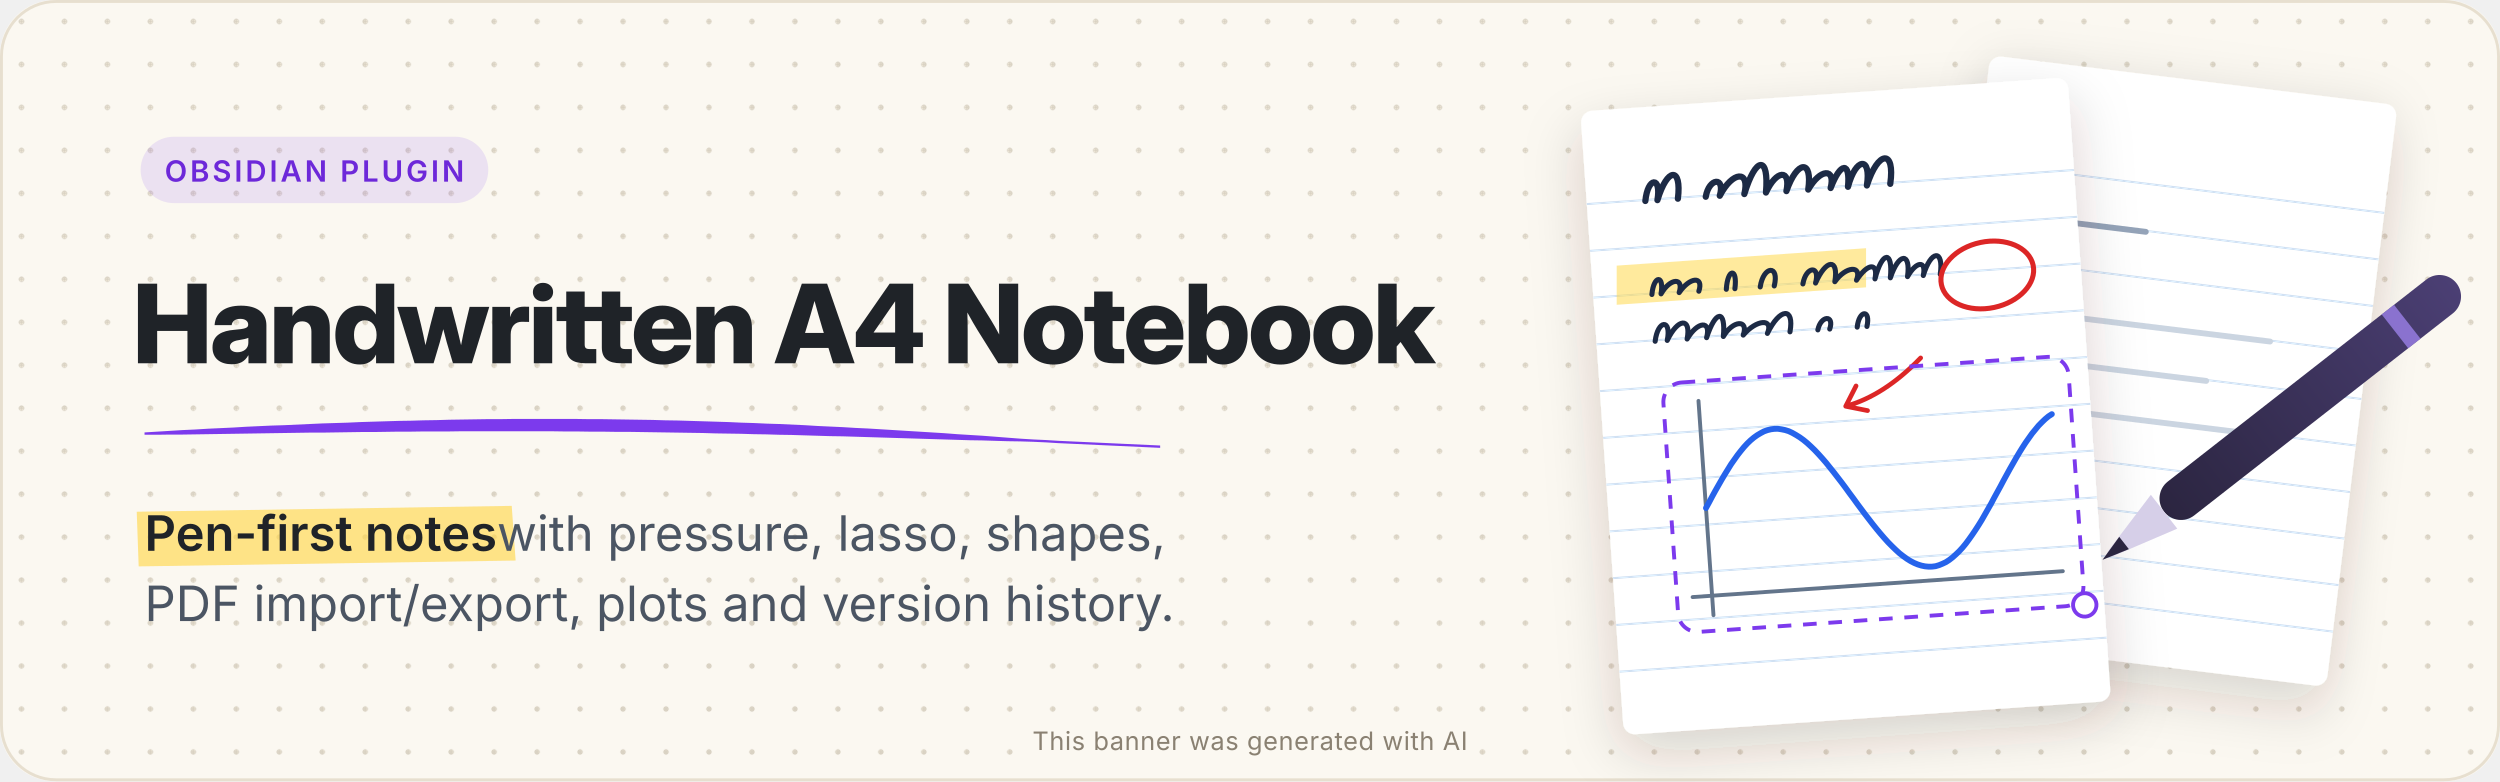
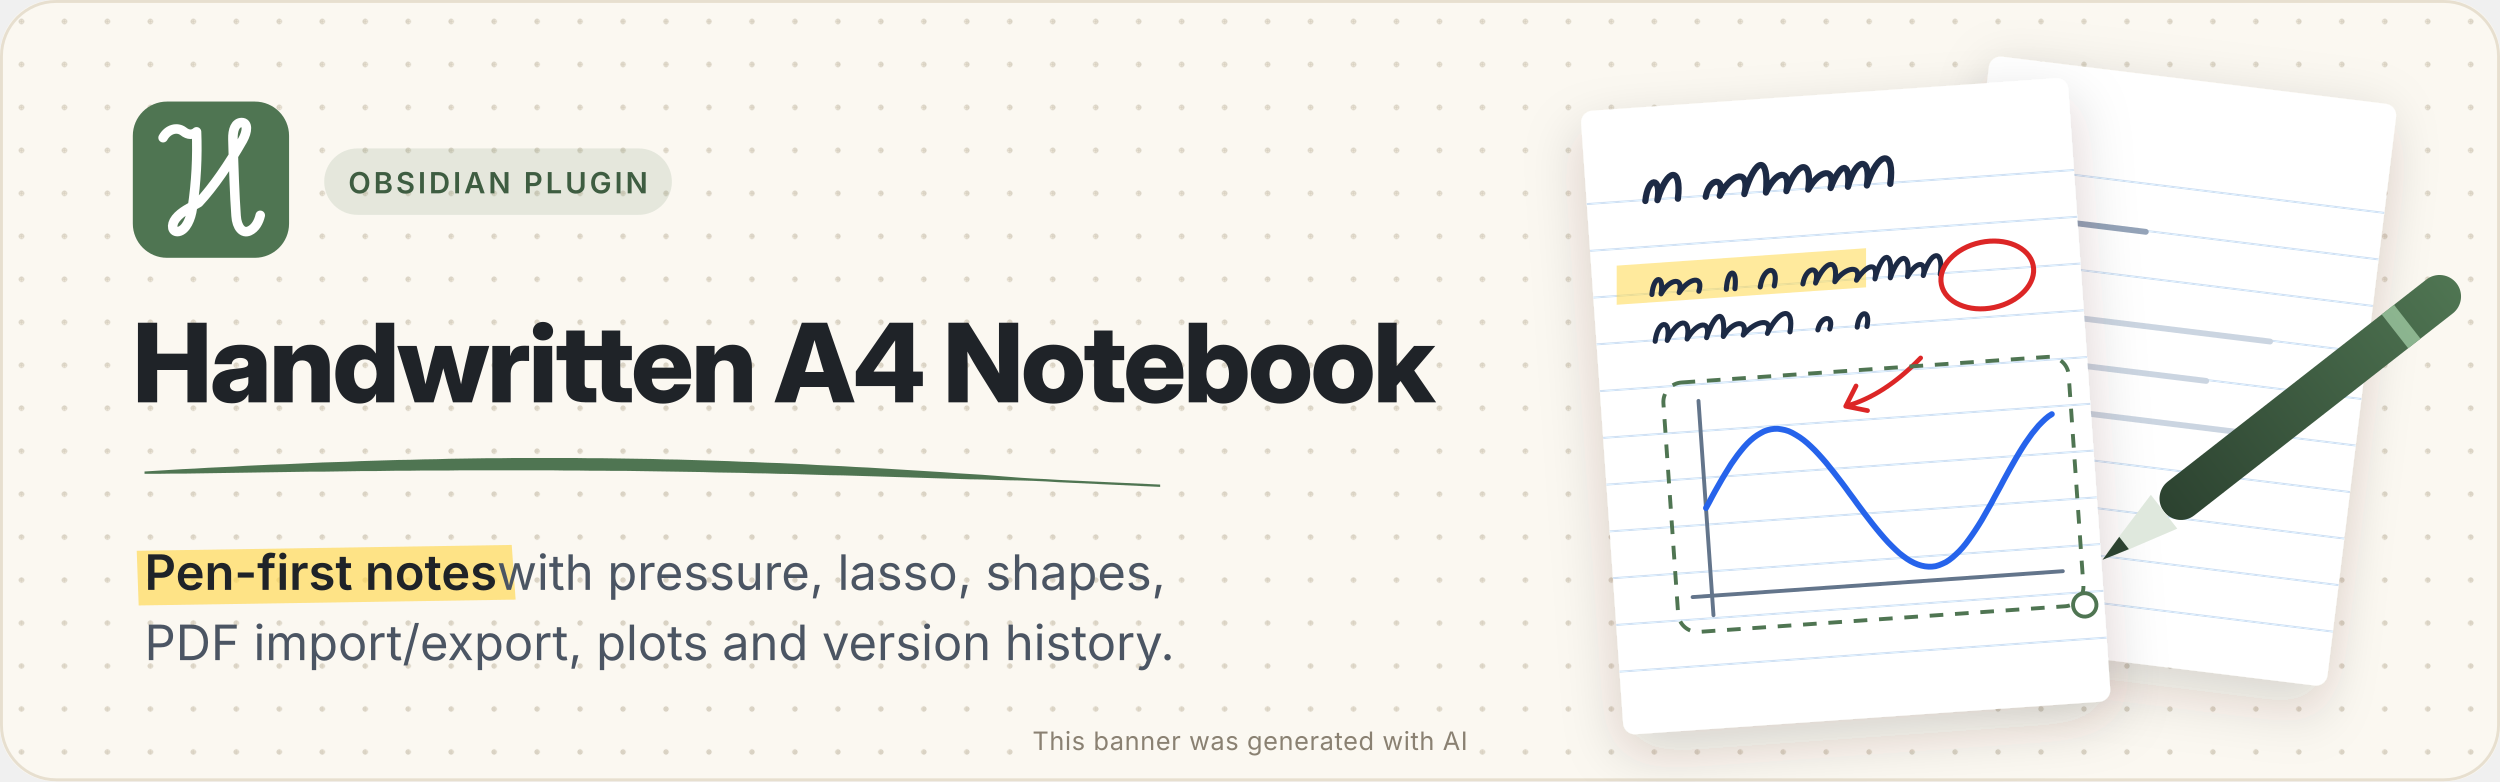
<svg xmlns="http://www.w3.org/2000/svg" width="1280" height="400" viewBox="0 0 1280 400">
  <defs>
    <pattern id="dots" width="22" height="22" patternUnits="userSpaceOnUse">
      <circle cx="11" cy="11" r="1.4" fill="#d9d2c3" />
    </pattern>
    <pattern id="lines" width="300" height="24" patternUnits="userSpaceOnUse">
      <rect y="23" width="300" height="1" fill="#cfe0f2" />
    </pattern>
    <filter id="sh" x="-20%" y="-20%" width="140%" height="140%">
      <feDropShadow dx="0" dy="10" stdDeviation="14" flood-color="#3b2f1e" flood-opacity="0.18" />
    </filter>
    <linearGradient id="pen" x1="0" y1="0" x2="1" y2="0">
-       <stop offset="0" stop-color="#2b2540" />
-       <stop offset="1" stop-color="#4b3f74" />
+       <stop offset="0" stop-color="#2c4230" />
+       <stop offset="1" stop-color="#4f7552" />
    </linearGradient>
    <clipPath id="card">
      <rect x="0" y="0" width="1280" height="400" rx="28" />
    </clipPath>
  </defs>
  <g clip-path="url(#card)">
    <rect width="1280" height="400" fill="#fbf8f1" />
    <rect width="1280" height="400" fill="url(#dots)" />
  </g>
  <rect x="0.75" y="0.75" width="1278.5" height="398.5" rx="28" fill="none" stroke="#e7dfcf" stroke-width="1.5" />
-   <rect x="72" y="70" width="178" height="34" rx="17" fill="#7c3aed" fill-opacity="0.12" />
-   <text x="161" y="93" text-anchor="middle" font-family="Inter, 'Segoe UI', Helvetica, Arial, sans-serif" font-size="15" font-weight="600" fill="#6d28d9" letter-spacing="1.5">OBSIDIAN PLUGIN</text>
-   <text x="68" y="186" font-family="'Inter Display', Inter, 'Segoe UI', Helvetica, Arial, sans-serif" font-size="56" font-weight="800" fill="#1f2328" letter-spacing="-1.2">Handwritten A4 Notebook</text>
-   <path d="M74.0 222.6 L80.5 222.6 L87.0 222.5 L93.5 222.5 L100.0 222.4 L106.5 222.3 L113.0 222.2 L119.6 222.1 L126.1 222.0 L132.6 221.9 L139.1 221.8 L145.6 221.7 L152.1 221.6 L158.6 221.5 L165.1 221.5 L171.6 221.4 L178.1 221.3 L184.6 221.2 L191.1 221.2 L197.6 221.1 L204.0 221.0 L210.5 221.0 L217.0 220.9 L223.5 220.9 L230.0 220.9 L236.5 220.8 L243.0 220.8 L249.5 220.8 L256.0 220.8 L262.5 220.8 L269.0 220.8 L275.5 220.8 L282.0 220.8 L288.5 220.9 L295.0 220.9 L301.5 221.0 L308.0 221.0 L314.5 221.1 L321.0 221.1 L327.5 221.2 L333.9 221.3 L340.4 221.4 L346.9 221.5 L353.4 221.6 L359.9 221.7 L366.4 221.9 L372.9 222.0 L379.4 222.1 L385.9 222.3 L392.4 222.4 L398.9 222.6 L405.4 222.7 L411.9 222.9 L418.4 223.1 L424.9 223.3 L431.4 223.4 L437.9 223.6 L444.4 223.8 L450.9 224.0 L457.4 224.2 L463.9 224.4 L470.4 224.6 L476.9 224.8 L483.4 225.0 L489.9 225.2 L496.4 225.4 L502.9 225.5 L509.4 225.7 L516.0 225.9 L522.5 226.0 L529.0 226.2 L535.5 226.5 L542.0 226.9 L548.5 227.2 L555.0 227.5 L561.5 227.8 L568.0 228.1 L574.5 228.4 L581.0 228.7 L587.5 229.0 L594.0 229.3 L594.0 228.1 L587.5 227.8 L581.0 227.5 L574.5 227.2 L568.0 226.9 L561.5 226.6 L555.0 226.3 L548.5 226.0 L542.0 225.7 L535.5 225.3 L529.0 225.0 L522.5 224.6 L516.0 224.1 L509.6 223.6 L503.1 223.1 L496.6 222.7 L490.1 222.3 L483.6 221.8 L477.1 221.4 L470.6 221.0 L464.1 220.6 L457.6 220.2 L451.1 219.8 L444.6 219.4 L438.1 219.1 L431.6 218.7 L425.1 218.4 L418.6 218.1 L412.1 217.7 L405.6 217.4 L399.1 217.1 L392.6 216.9 L386.1 216.6 L379.6 216.4 L373.1 216.1 L366.6 215.9 L360.1 215.7 L353.6 215.5 L347.1 215.3 L340.6 215.2 L334.1 215.0 L327.5 214.9 L321.0 214.8 L314.5 214.7 L308.0 214.6 L301.5 214.6 L295.0 214.5 L288.5 214.5 L282.0 214.5 L275.5 214.5 L269.0 214.5 L262.5 214.5 L256.0 214.6 L249.5 214.6 L243.0 214.7 L236.5 214.8 L230.0 214.9 L223.5 215.1 L217.0 215.2 L210.5 215.4 L204.0 215.5 L197.4 215.7 L190.9 215.9 L184.4 216.1 L177.9 216.4 L171.4 216.6 L164.9 216.8 L158.4 217.1 L151.9 217.4 L145.4 217.7 L138.9 217.9 L132.4 218.2 L125.9 218.5 L119.4 218.9 L113.0 219.2 L106.5 219.5 L100.0 219.9 L93.5 220.2 L87.0 220.6 L80.5 221.0 L74.0 221.4 Z" fill="#7c3aed" />
-   <path d="M70 262 L262 259 L264 287 L71 290 Z" fill="#ffd84d" fill-opacity="0.65" />
-   <text x="74" y="282" font-family="Inter, 'Segoe UI', Helvetica, Arial, sans-serif" font-size="25" font-weight="600" fill="#1f2328">Pen-first notes<tspan font-weight="400" fill="#4b5563"> with pressure, lasso, shapes,</tspan>
+   <g transform="translate(68 52) scale(1.25)">
+     <rect width="64" height="64" rx="14" fill="#4f7552" />
+     <path d="M12.4 14.8C14.4 11.2 18.2 10.3 20.7 12.2C22.7 13.8 24.6 13.7 26.1 12.4C26.5 22.5 26 33 24.4 43.5C23.8 48.2 21.7 52.6 18.8 53.2C16.2 53.7 15.4 50.7 17.6 47.9C19.9 45 23.6 43.4 27 41.4C33 35 39.5 25.5 45 15.8C47 12.2 47.2 8.6 44.6 8.6C42 8.6 40.9 11.6 41 15.4C41.3 27 41.7 38.5 42.3 46.8C42.6 51.6 45 54.2 47.7 53C50.2 51.9 51.6 49.2 52.2 46.6" fill="none" stroke="#fff" stroke-width="3.9" stroke-linecap="round" stroke-linejoin="round" />
+   </g>
+   <rect x="166" y="76" width="178" height="34" rx="17" fill="#4f7552" fill-opacity="0.13" />
+   <text x="255" y="99" text-anchor="middle" font-family="Inter, 'Segoe UI', Helvetica, Arial, sans-serif" font-size="15" font-weight="600" fill="#3e5d41" letter-spacing="1.5">OBSIDIAN PLUGIN</text>
+   <text x="68" y="206" font-family="'Inter Display', Inter, 'Segoe UI', Helvetica, Arial, sans-serif" font-size="56" font-weight="800" fill="#1f2328" letter-spacing="-1.2">Handwritten A4 Notebook</text>
+   <path transform="translate(0 20)" d="M74.0 222.6 L80.5 222.6 L87.0 222.5 L93.5 222.5 L100.0 222.4 L106.5 222.3 L113.0 222.2 L119.6 222.1 L126.1 222.0 L132.6 221.9 L139.1 221.8 L145.6 221.7 L152.1 221.6 L158.6 221.5 L165.1 221.5 L171.6 221.4 L178.1 221.3 L184.6 221.2 L191.1 221.2 L197.6 221.1 L204.0 221.0 L210.5 221.0 L217.0 220.9 L223.5 220.9 L230.0 220.9 L236.5 220.8 L243.0 220.8 L249.5 220.8 L256.0 220.8 L262.5 220.8 L269.0 220.8 L275.5 220.8 L282.0 220.8 L288.5 220.9 L295.0 220.9 L301.5 221.0 L308.0 221.0 L314.5 221.1 L321.0 221.1 L327.5 221.2 L333.9 221.3 L340.4 221.4 L346.9 221.5 L353.4 221.6 L359.9 221.7 L366.4 221.9 L372.9 222.0 L379.4 222.1 L385.9 222.3 L392.4 222.4 L398.9 222.6 L405.4 222.7 L411.9 222.9 L418.4 223.1 L424.9 223.3 L431.4 223.4 L437.9 223.6 L444.4 223.8 L450.9 224.0 L457.4 224.2 L463.9 224.4 L470.4 224.6 L476.9 224.8 L483.4 225.0 L489.9 225.2 L496.4 225.4 L502.9 225.5 L509.4 225.7 L516.0 225.9 L522.5 226.0 L529.0 226.2 L535.5 226.5 L542.0 226.9 L548.5 227.2 L555.0 227.5 L561.5 227.8 L568.0 228.1 L574.5 228.4 L581.0 228.7 L587.5 229.0 L594.0 229.3 L594.0 228.1 L587.5 227.8 L581.0 227.5 L574.5 227.2 L568.0 226.9 L561.5 226.6 L555.0 226.3 L548.5 226.0 L542.0 225.7 L535.5 225.3 L529.0 225.0 L522.5 224.6 L516.0 224.1 L509.6 223.6 L503.1 223.1 L496.6 222.7 L490.1 222.3 L483.6 221.8 L477.1 221.4 L470.6 221.0 L464.1 220.6 L457.6 220.2 L451.1 219.8 L444.6 219.4 L438.1 219.1 L431.6 218.7 L425.1 218.4 L418.6 218.1 L412.1 217.7 L405.6 217.4 L399.1 217.1 L392.6 216.9 L386.1 216.6 L379.6 216.4 L373.1 216.1 L366.6 215.9 L360.1 215.7 L353.6 215.5 L347.1 215.3 L340.6 215.2 L334.1 215.0 L327.5 214.9 L321.0 214.8 L314.5 214.7 L308.0 214.6 L301.5 214.6 L295.0 214.5 L288.5 214.5 L282.0 214.5 L275.5 214.5 L269.0 214.5 L262.5 214.5 L256.0 214.6 L249.5 214.6 L243.0 214.7 L236.5 214.8 L230.0 214.9 L223.5 215.1 L217.0 215.2 L210.5 215.4 L204.0 215.5 L197.4 215.7 L190.9 215.9 L184.4 216.1 L177.9 216.4 L171.4 216.6 L164.9 216.8 L158.4 217.1 L151.9 217.4 L145.4 217.7 L138.9 217.9 L132.4 218.2 L125.9 218.5 L119.4 218.9 L113.0 219.2 L106.5 219.5 L100.0 219.9 L93.5 220.2 L87.0 220.6 L80.5 221.0 L74.0 221.4 Z" fill="#4f7552" />
+   <path transform="translate(0 20)" d="M70 262 L262 259 L264 287 L71 290 Z" fill="#ffd84d" fill-opacity="0.65" />
+   <text x="74" y="302" font-family="Inter, 'Segoe UI', Helvetica, Arial, sans-serif" font-size="25" font-weight="600" fill="#1f2328">Pen-first notes<tspan font-weight="400" fill="#4b5563"> with pressure, lasso, shapes,</tspan>
  </text>
-   <text x="74" y="318" font-family="Inter, 'Segoe UI', Helvetica, Arial, sans-serif" font-size="25" fill="#4b5563">PDF import/export, plots and version history.</text>
+   <text x="74" y="338" font-family="Inter, 'Segoe UI', Helvetica, Arial, sans-serif" font-size="25" fill="#4b5563">PDF import/export, plots and version history.</text>
  <g transform="rotate(7 1105.0 190.0)" filter="url(#sh)">
    <rect x="1000" y="40" width="210" height="300" rx="6" fill="#ffffff" />
    <rect x="1000" y="80" width="210" height="244" fill="url(#lines)" transform="translate(0,0)" />
    <path d="M1030 120 h60" stroke="#94a3b8" stroke-width="3" stroke-linecap="round" />
    <path d="M1030 168 h130 M1030 192 h100 M1030 216 h140" stroke="#cbd5e1" stroke-width="3" stroke-linecap="round" />
  </g>
  <g transform="rotate(-4 945.0 208.0)" filter="url(#sh)">
    <rect x="820" y="48" width="250" height="320" rx="6" fill="#ffffff" />
    <rect x="820" y="88" width="250" height="264" fill="url(#lines)" transform="translate(0,0)" />
    <rect x="842" y="128" width="128" height="20" fill="#ffd84d" fill-opacity="0.55" transform="skewX(-4)" />
    <path d="M 850 96 C 852.1 83.7, 859.2 83.7, 856.2 96.0 C 862.4 79.6, 869.9 79.6, 866.7 96.0 M 881.0 96.0 C 883.4 86.3, 891.8 86.3, 888.2 96.0 C 895.6 83.8, 904.7 83.8, 900.8 96.0 C 908.0 77.0, 914.9 77.0, 911.9 96.0 C 918.0 84.7, 925.6 84.7, 922.4 96.0 C 929.0 80.5, 937.0 80.5, 933.6 96.0 C 940.4 85.7, 948.5 85.7, 945.1 96.0 C 951.1 83.0, 956.2 83.0, 954.0 96.0 C 959.1 81.1, 967.1 81.1, 963.7 96.0 C 970.7 78.4, 979.5 78.4, 975.7 96.0" fill="none" stroke="#1f2a44" stroke-width="3.2" stroke-linecap="round" stroke-linejoin="round" />
    <path d="M 850 144 C 851.6 134.1, 857.1 134.1, 854.7 144.0 C 859.9 136.2, 867.1 136.2, 864.0 144.0 C 870.1 136.3, 877.2 136.3, 874.1 144.0 M 888.2 144.0 C 889.6 133.2, 894.8 133.2, 892.6 144.0 M 905.6 144.0 C 908.0 133.2, 916.3 133.2, 912.8 144.0 M 927.5 144.0 C 929.7 134.9, 937.2 134.9, 934.0 144.0 C 940.2 132.0, 946.8 132.0, 943.9 144.0 C 950.1 136.4, 958.6 136.4, 955.0 144.0 C 961.4 135.6, 966.8 135.6, 964.5 144.0 C 969.2 129.9, 974.8 129.9, 972.4 144.0 C 977.5 131.4, 983.9 131.4, 981.2 144.0 C 986.3 136.3, 991.5 136.3, 989.3 144.0 C 994.1 131.1, 1000.8 131.1, 998.0 144.0" fill="none" stroke="#1f2a44" stroke-width="2.6" stroke-linecap="round" stroke-linejoin="round" />
    <path d="M 850 168 C 852.1 157.0, 859.3 157.0, 856.2 168.0 C 862.4 156.9, 869.4 156.9, 866.4 168.0 C 872.4 159.2, 879.5 159.2, 876.4 168.0 C 882.0 154.1, 887.3 154.1, 885.0 168.0 C 890.4 160.0, 898.7 160.0, 895.2 168.0 C 902.5 160.4, 911.5 160.4, 907.6 168.0 C 914.9 155.3, 922.4 155.3, 919.2 168.0 M 933.5 168.0 C 935.5 160.7, 942.6 160.7, 939.6 168.0 M 953.7 168.0 C 955.3 159.2, 961.3 159.2, 958.7 168.0 M 972.1 168.0" fill="none" stroke="#1f2a44" stroke-width="2.6" stroke-linecap="round" stroke-linejoin="round" />
    <path d="M860 300 h190 M870 310 v-110" stroke="#64748b" stroke-width="2" stroke-linecap="round" />
    <path d="M 870.0 255.0 L 871.8 252.2 L 873.6 249.3 L 875.4 246.5 L 877.2 243.8 L 879.0 241.1 L 880.8 238.5 L 882.6 236.0 L 884.4 233.5 L 886.2 231.3 L 888.0 229.1 L 889.8 227.1 L 891.6 225.2 L 893.4 223.5 L 895.2 222.0 L 897.0 220.7 L 898.8 219.6 L 900.6 218.7 L 902.4 217.9 L 904.2 217.4 L 906.0 217.1 L 907.8 217.0 L 909.6 217.1 L 911.4 217.5 L 913.2 218.0 L 915.0 218.7 L 916.8 219.7 L 918.6 220.9 L 920.4 222.2 L 922.2 223.7 L 924.0 225.4 L 925.8 227.3 L 927.6 229.3 L 929.4 231.5 L 931.2 233.8 L 933.0 236.2 L 934.8 238.8 L 936.6 241.4 L 938.4 244.1 L 940.2 246.8 L 942.0 249.6 L 943.8 252.5 L 945.6 255.3 L 947.4 258.2 L 949.2 261.0 L 951.0 263.8 L 952.8 266.5 L 954.6 269.2 L 956.4 271.8 L 958.2 274.3 L 960.0 276.7 L 961.8 279.0 L 963.6 281.1 L 965.4 283.1 L 967.2 285.0 L 969.0 286.6 L 970.8 288.1 L 972.6 289.4 L 974.4 290.5 L 976.2 291.4 L 978.0 292.1 L 979.8 292.6 L 981.6 292.9 L 983.4 293.0 L 985.2 292.9 L 987.0 292.5 L 988.8 291.9 L 990.6 291.2 L 992.4 290.2 L 994.2 289.0 L 996.0 287.6 L 997.8 286.1 L 999.6 284.4 L 1001.4 282.5 L 1003.2 280.4 L 1005.0 278.2 L 1006.8 275.9 L 1008.6 273.5 L 1010.4 271.0 L 1012.2 268.3 L 1014.0 265.6 L 1015.8 262.9 L 1017.6 260.0 L 1019.4 257.2 L 1021.2 254.4 L 1023.0 251.5 L 1024.8 248.7 L 1026.6 245.9 L 1028.4 243.2 L 1030.2 240.5 L 1032.0 237.9 L 1033.8 235.4 L 1035.6 233.0 L 1037.4 230.8 L 1039.2 228.6 L 1041.0 226.7 L 1042.8 224.8 L 1044.6 223.2 L 1046.4 221.7 L 1048.2 220.4 L 1050.0 219.4" fill="none" stroke="#2563eb" stroke-width="3" stroke-linecap="round" />
    <ellipse cx="1022" cy="146" rx="24" ry="17" fill="none" stroke="#dc2626" stroke-width="2.6" transform="rotate(-8 1022 146)" />
    <path d="M985 186 q-20 18 -40 22 m6 -10 l-6 10 l11 3" fill="none" stroke="#dc2626" stroke-width="2.4" stroke-linecap="round" stroke-linejoin="round" />
  </g>
  <g transform="rotate(-4 945 208)">
-     <rect x="852" y="190" width="208" height="128" rx="10" fill="none" stroke="#7c3aed" stroke-width="2" stroke-dasharray="7 6" />
-     <circle cx="1060" cy="318" r="6" fill="#ffffff" stroke="#7c3aed" stroke-width="2" />
+     <rect x="852" y="190" width="208" height="128" rx="10" fill="none" stroke="#4f7552" stroke-width="2" stroke-dasharray="7 6" />
+     <circle cx="1060" cy="318" r="6" fill="#ffffff" stroke="#4f7552" stroke-width="2" />
  </g>
  <g transform="translate(1108 262) rotate(-38)">
    <rect x="0" y="-11" width="190" height="22" rx="11" fill="url(#pen)" />
-     <rect x="150" y="-11" width="8" height="22" fill="#a78bfa" fill-opacity="0.7" />
-     <path d="M0 -11 L-34 -2 Q-40 0 -34 2 L0 11 Z" fill="#d6cfe8" />
-     <path d="M-26 -4 L-40 0 L-26 4 Z" fill="#2b2540" />
+     <rect x="150" y="-11" width="8" height="22" fill="#9cc7a0" fill-opacity="0.8" />
+     <path d="M0 -11 L-34 -2 Q-40 0 -34 2 L0 11 Z" fill="#dfe8dd" />
+     <path d="M-26 -4 L-40 0 L-26 4 Z" fill="#2c4230" />
  </g>
  <rect x="530" y="368" width="220" height="22" rx="11" fill="#fbf8f1" />
  <text x="640" y="384" text-anchor="middle" font-family="Inter, 'Segoe UI', Helvetica, Arial, sans-serif" font-size="13" fill="#8a8172" letter-spacing="0.3">This banner was generated with AI</text>
</svg>
